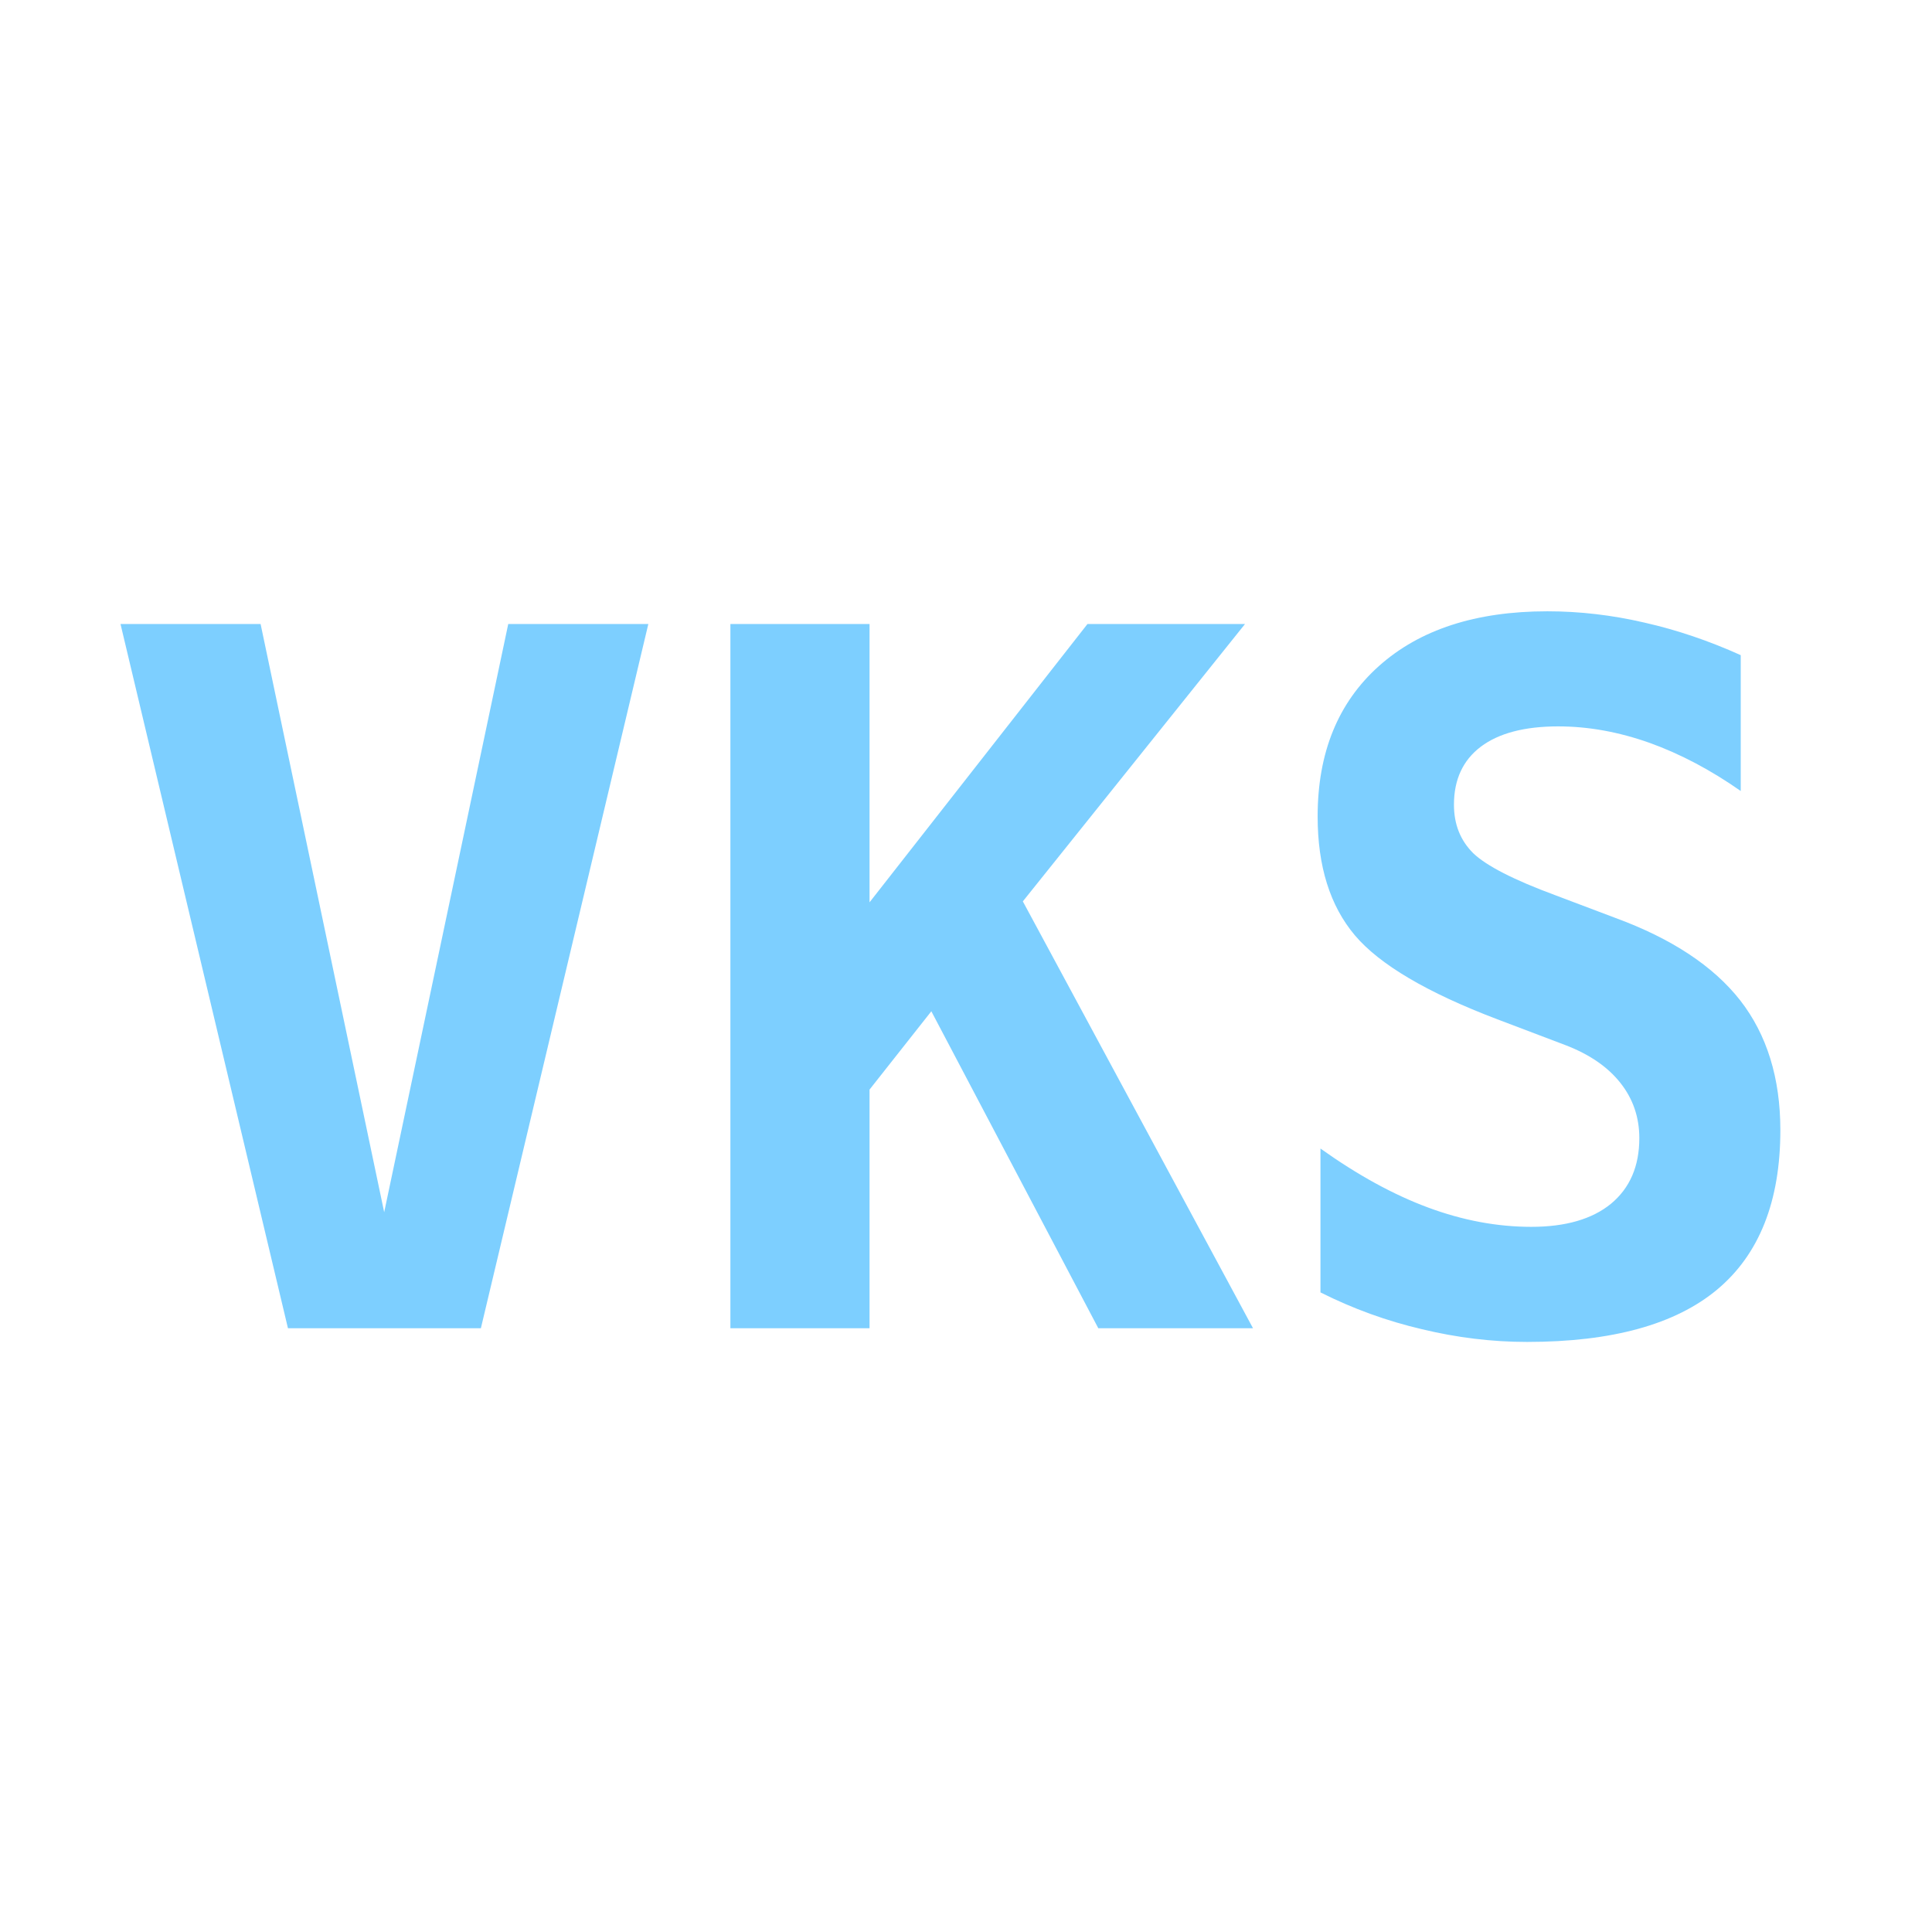
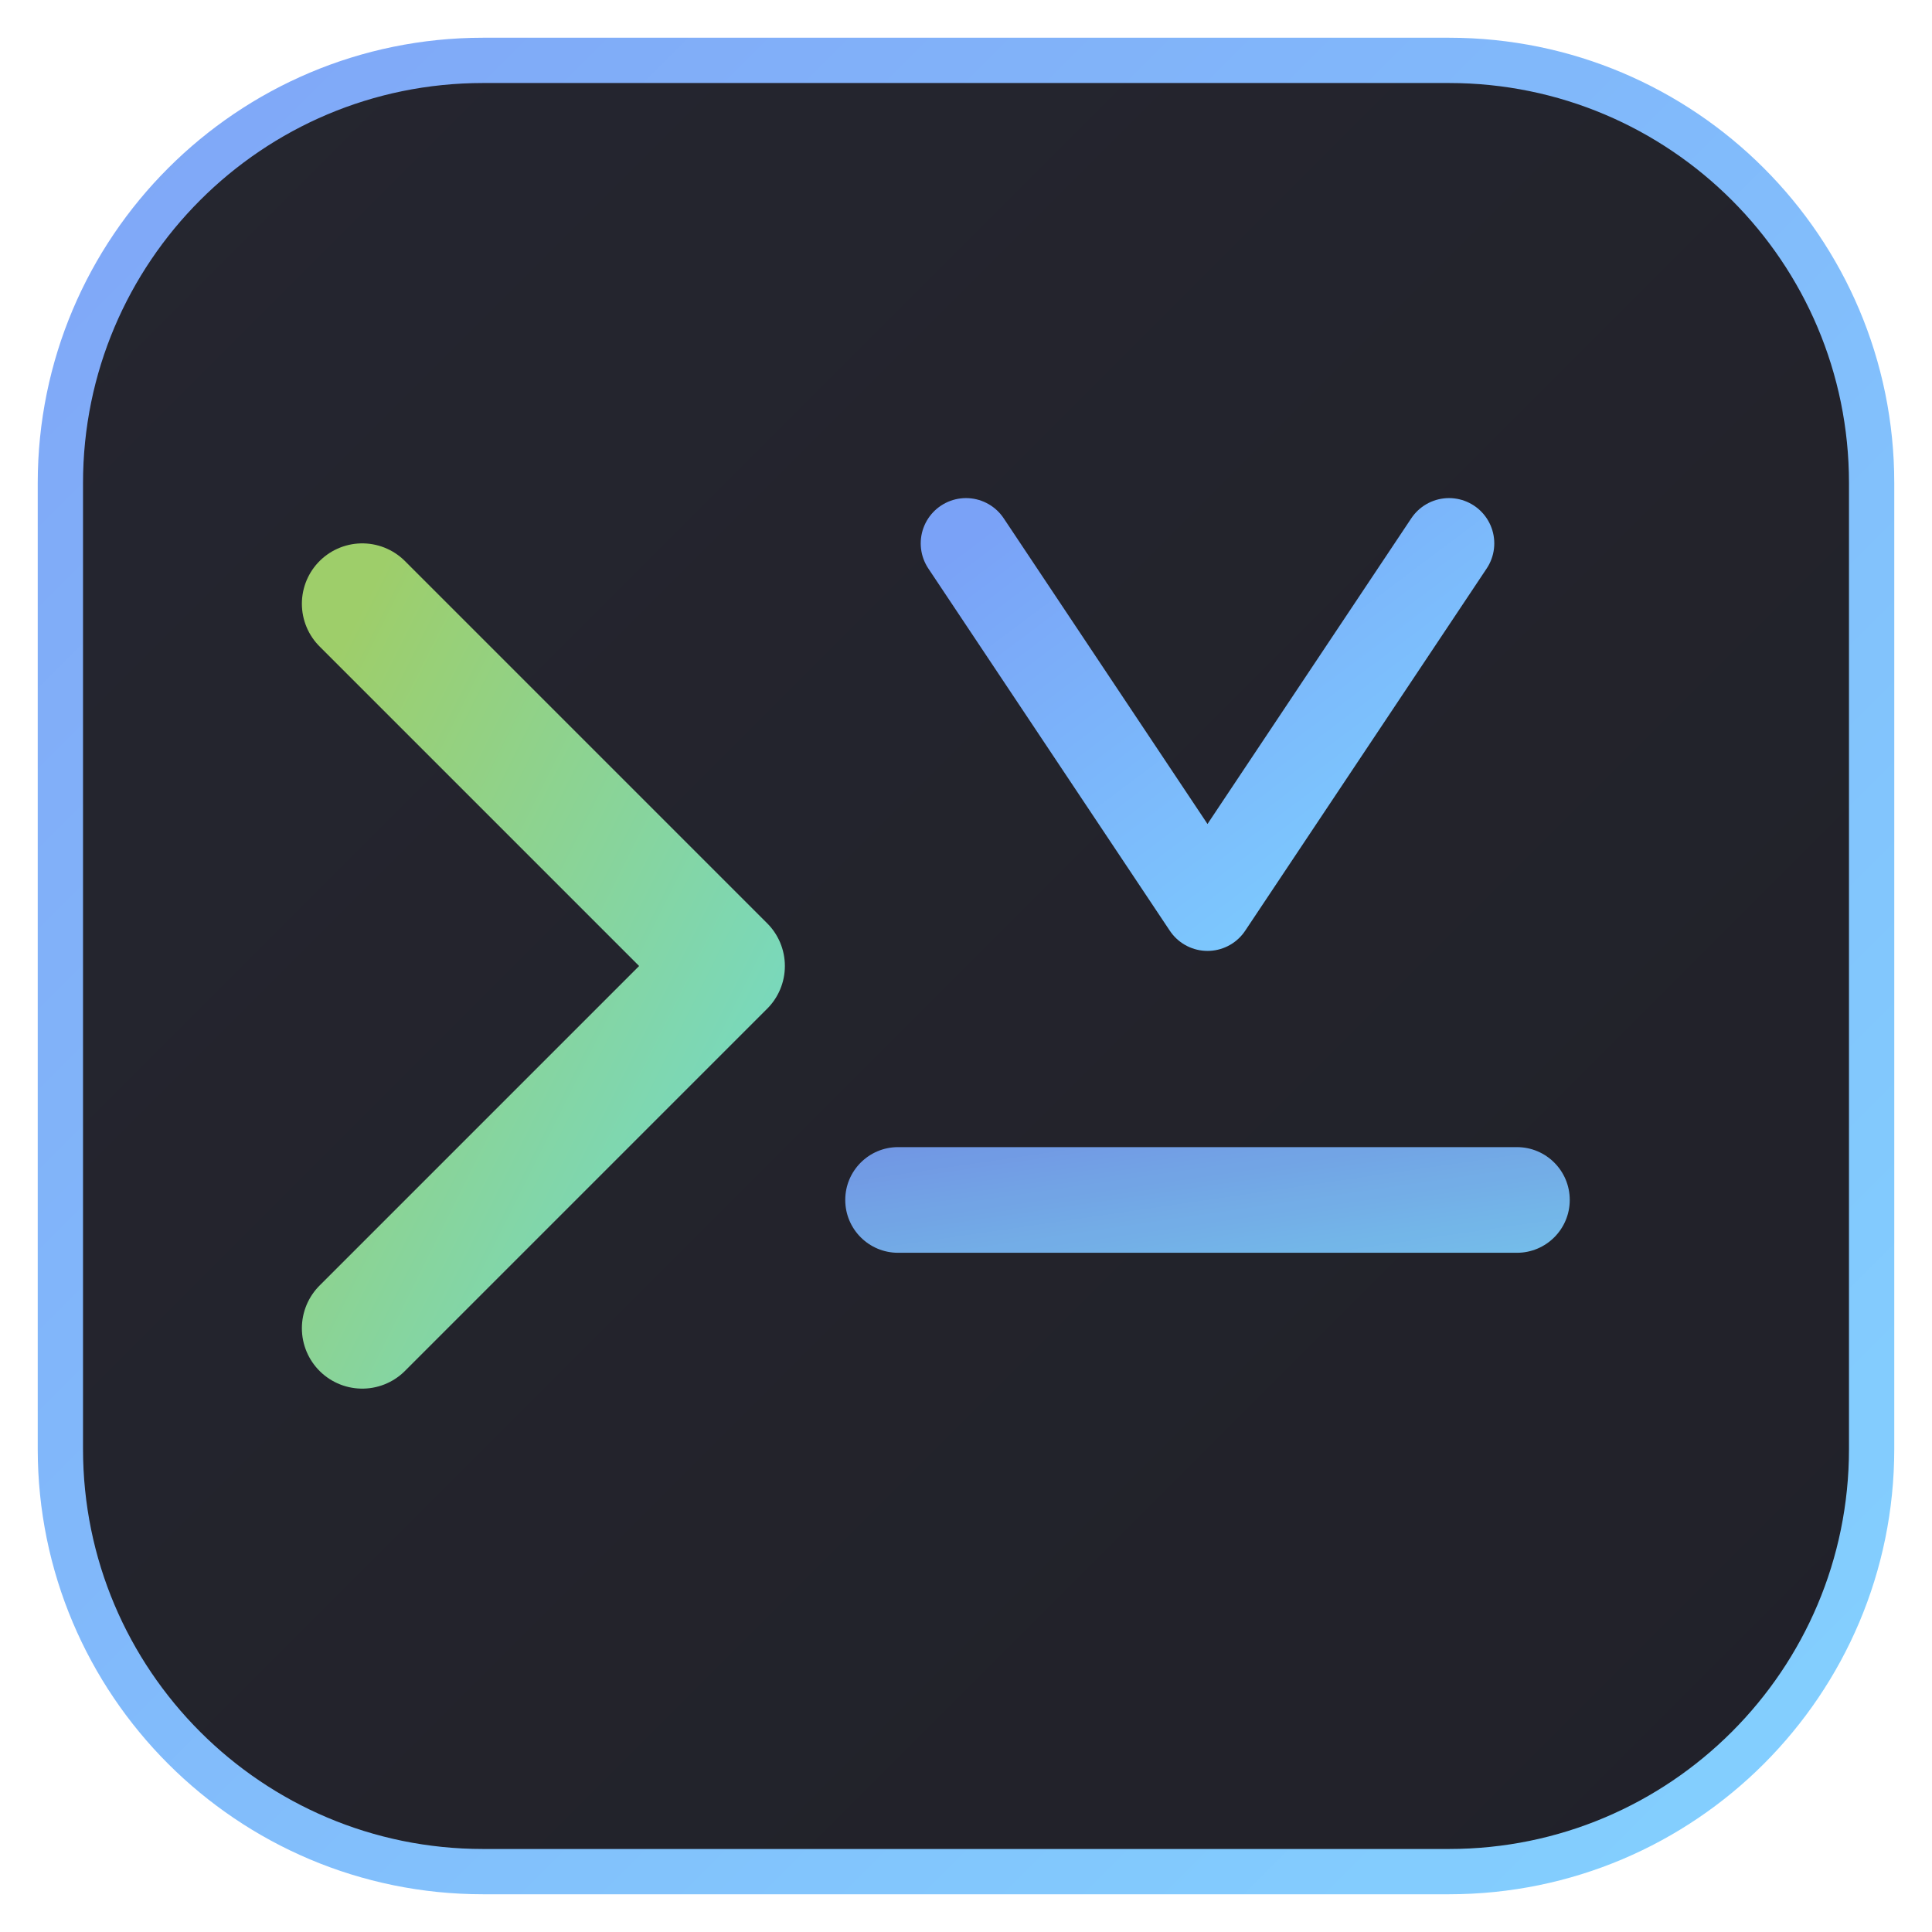
<svg xmlns="http://www.w3.org/2000/svg" viewBox="0 0 64 64">
-   <text x="32" y="44" font-family="monospace" font-size="32" font-weight="bold" fill="#7dcfff" text-anchor="middle" letter-spacing="0">VKS</text>
+   <defs>
+     <linearGradient id="bg" x1="0%" y1="0%" x2="100%" y2="100%">
+       <stop offset="0%" stop-color="#1a1b26" />
+       <stop offset="100%" stop-color="#16161e" />
+     </linearGradient>
+     <linearGradient id="accent" x1="0%" y1="0%" x2="100%" y2="100%">
+       <stop offset="0%" stop-color="#7aa2f7" />
+       <stop offset="100%" stop-color="#7dcfff" />
+     </linearGradient>
+     <linearGradient id="glow" x1="0%" y1="0%" x2="100%" y2="100%">
+       <stop offset="0%" stop-color="#9ece6a" />
+       <stop offset="100%" stop-color="#73daca" />
+     </linearGradient>
+   </defs>
+   <rect x="2" y="2" width="60" height="60" rx="14" fill="url(#bg)" stroke="url(#accent)" stroke-width="1.5" opacity="0.95" />
+   <path d="M12 20 L24 32 L12 44" fill="none" stroke="url(#glow)" stroke-width="4" stroke-linecap="round" stroke-linejoin="round" />
+   <rect x="28" y="38" width="24" height="3.5" rx="1.75" fill="url(#accent)" opacity="0.9" />
+   <path d="M32 18 L40 30 L48 18" fill="none" stroke="url(#accent)" stroke-width="3" stroke-linecap="round" stroke-linejoin="round" />
</svg>
